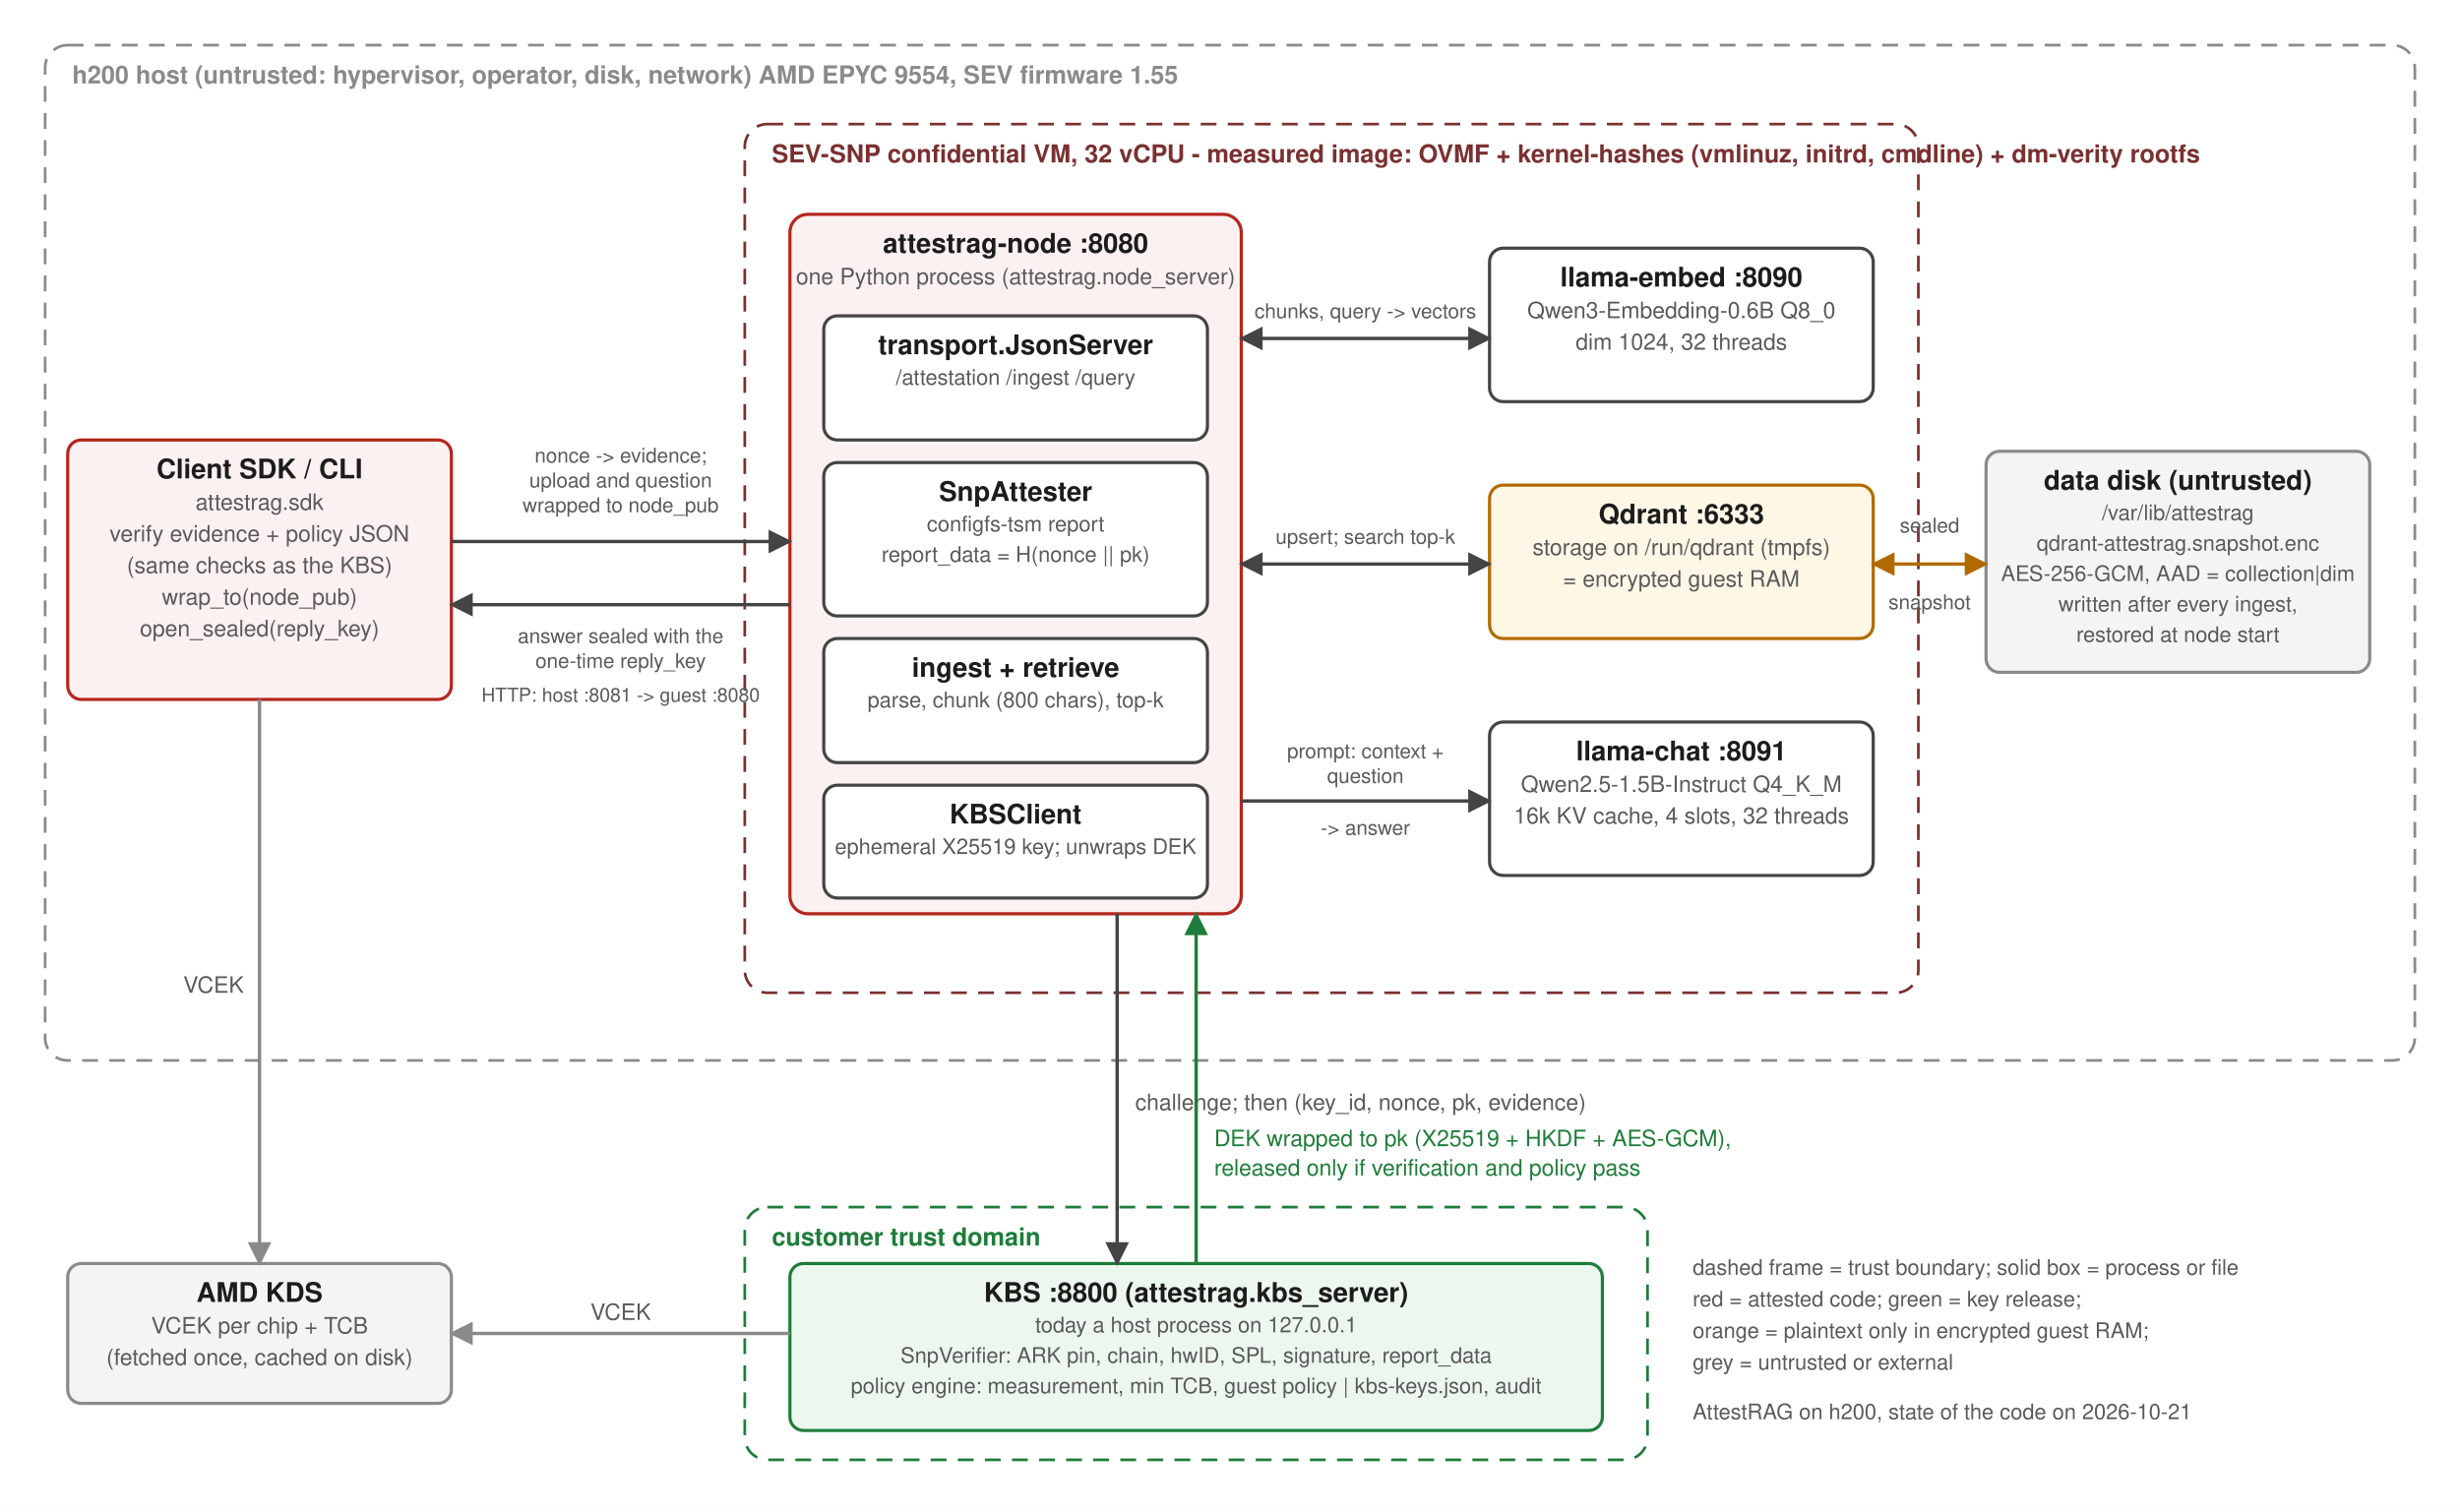
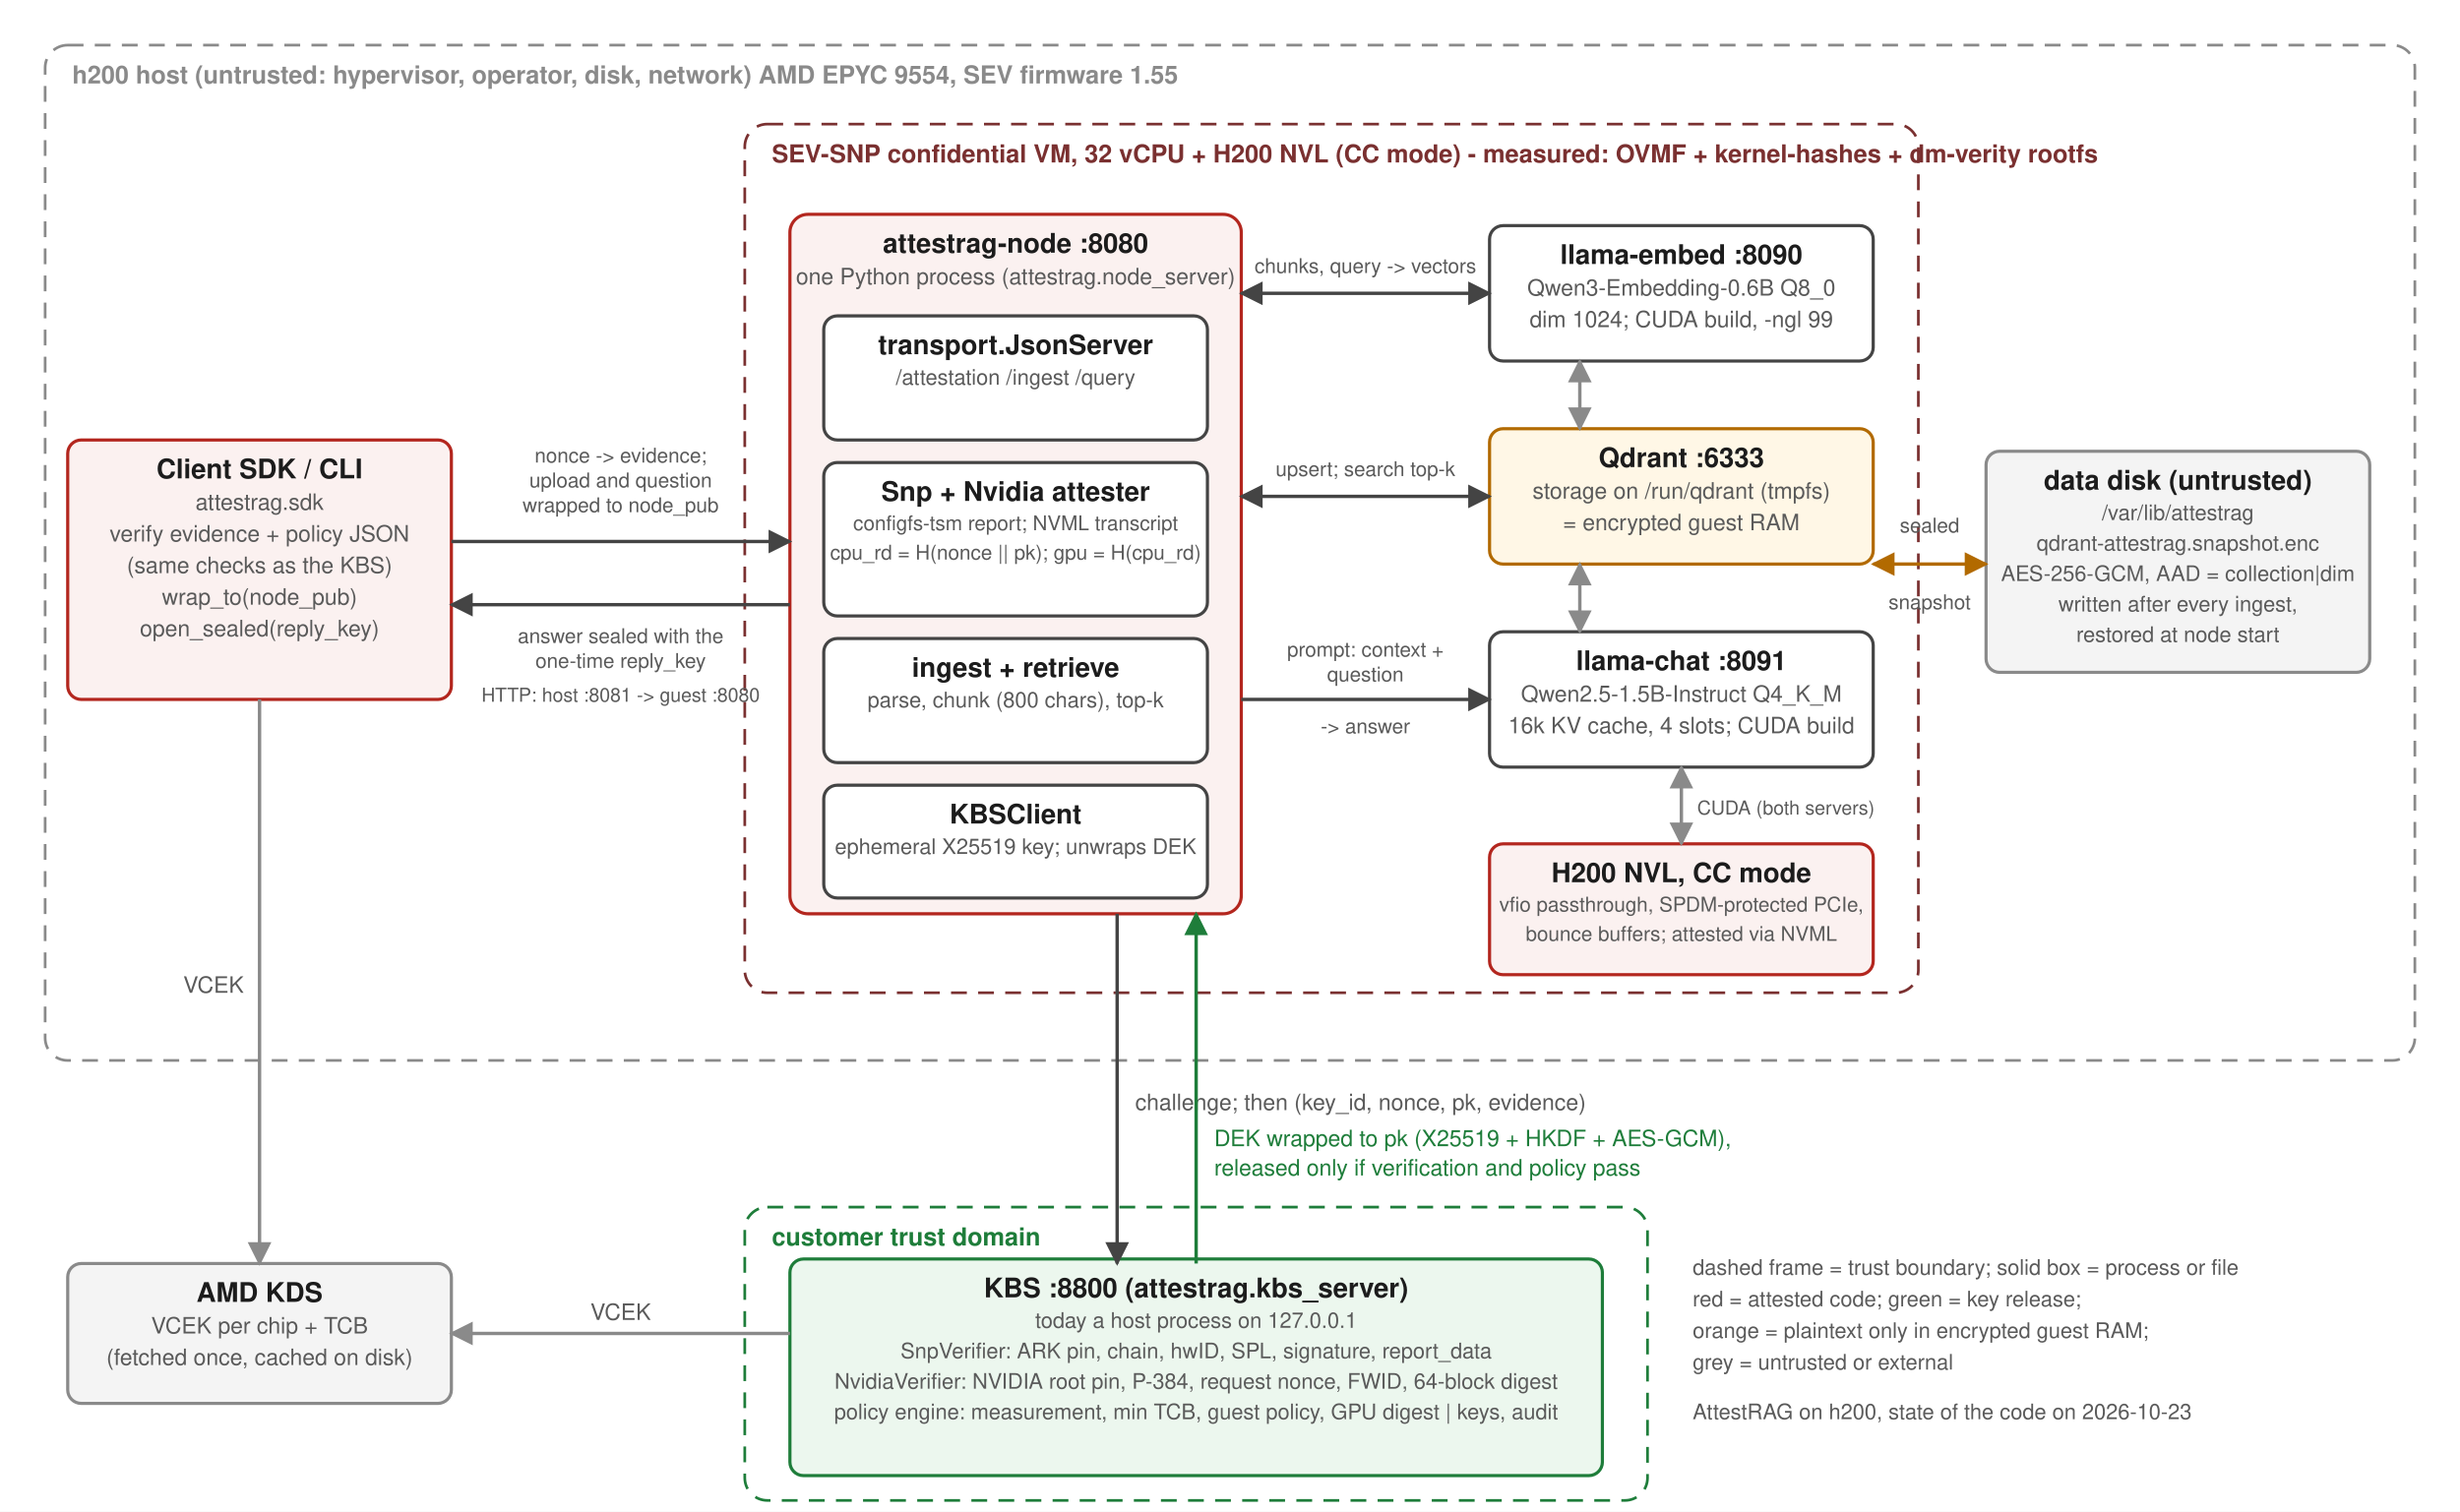
<svg xmlns="http://www.w3.org/2000/svg" viewBox="0 0 1090 670" width="1090" height="670" font-family="Helvetica, Arial, 'Liberation Sans', sans-serif">
  <rect width="1090" height="670" fill="#ffffff" />
  <defs>
    <marker id="ae-default" viewBox="0 0 10 10" refX="9" refY="5" markerWidth="7" markerHeight="7" orient="auto">
      <path d="M0,0 L10,5 L0,10 z" fill="#444444" />
    </marker>
    <marker id="as-default" viewBox="0 0 10 10" refX="1" refY="5" markerWidth="7" markerHeight="7" orient="auto">
      <path d="M10,0 L0,5 L10,10 z" fill="#444444" />
    </marker>
    <marker id="ae-primary" viewBox="0 0 10 10" refX="9" refY="5" markerWidth="7" markerHeight="7" orient="auto">
      <path d="M0,0 L10,5 L0,10 z" fill="#b3261e" />
    </marker>
    <marker id="as-primary" viewBox="0 0 10 10" refX="1" refY="5" markerWidth="7" markerHeight="7" orient="auto">
      <path d="M10,0 L0,5 L10,10 z" fill="#b3261e" />
    </marker>
    <marker id="ae-accent" viewBox="0 0 10 10" refX="9" refY="5" markerWidth="7" markerHeight="7" orient="auto">
      <path d="M0,0 L10,5 L0,10 z" fill="#b26a00" />
    </marker>
    <marker id="as-accent" viewBox="0 0 10 10" refX="1" refY="5" markerWidth="7" markerHeight="7" orient="auto">
      <path d="M10,0 L0,5 L10,10 z" fill="#b26a00" />
    </marker>
    <marker id="ae-ok" viewBox="0 0 10 10" refX="9" refY="5" markerWidth="7" markerHeight="7" orient="auto">
      <path d="M0,0 L10,5 L0,10 z" fill="#1e7d3a" />
    </marker>
    <marker id="as-ok" viewBox="0 0 10 10" refX="1" refY="5" markerWidth="7" markerHeight="7" orient="auto">
      <path d="M10,0 L0,5 L10,10 z" fill="#1e7d3a" />
    </marker>
    <marker id="ae-muted" viewBox="0 0 10 10" refX="9" refY="5" markerWidth="7" markerHeight="7" orient="auto">
      <path d="M0,0 L10,5 L0,10 z" fill="#8a8a8a" />
    </marker>
    <marker id="as-muted" viewBox="0 0 10 10" refX="1" refY="5" markerWidth="7" markerHeight="7" orient="auto">
      <path d="M10,0 L0,5 L10,10 z" fill="#8a8a8a" />
    </marker>
  </defs>
  <rect x="20" y="20" width="1050" height="450" rx="10" fill="none" stroke="#8a8a8a" stroke-width="1.2" stroke-dasharray="7 5" />
  <text x="32" y="37" font-size="11" font-weight="bold" text-anchor="start" fill="#8a8a8a" font-family="Helvetica, Arial, 'Liberation Sans', sans-serif">h200 host (untrusted: hypervisor, operator, disk, network)   AMD EPYC 9554, SEV firmware 1.55</text>
  <rect x="330" y="55" width="520" height="385" rx="10" fill="none" stroke="#7a3030" stroke-width="1.2" stroke-dasharray="7 5" />
-   <text x="342" y="72" font-size="11" font-weight="bold" text-anchor="start" fill="#7a3030" font-family="Helvetica, Arial, 'Liberation Sans', sans-serif">SEV-SNP confidential VM, 32 vCPU - measured image: OVMF + kernel-hashes (vmlinuz, initrd, cmdline) + dm-verity rootfs</text>
-   <rect x="330" y="535" width="400" height="112" rx="10" fill="none" stroke="#1e7d3a" stroke-width="1.2" stroke-dasharray="7 5" />
+   <text x="342" y="72" font-size="11" font-weight="bold" text-anchor="start" fill="#7a3030" font-family="Helvetica, Arial, 'Liberation Sans', sans-serif">SEV-SNP confidential VM, 32 vCPU + H200 NVL (CC mode) - measured: OVMF + kernel-hashes + dm-verity rootfs</text>
+   <rect x="330" y="535" width="400" height="130" rx="10" fill="none" stroke="#1e7d3a" stroke-width="1.2" stroke-dasharray="7 5" />
  <text x="342" y="552" font-size="11" font-weight="bold" text-anchor="start" fill="#1e7d3a" font-family="Helvetica, Arial, 'Liberation Sans', sans-serif">customer trust domain</text>
  <rect x="30" y="195" width="170" height="115" rx="6" fill="#fbf1f0" stroke="#b3261e" stroke-width="1.4" />
  <text x="115.0" y="212" font-size="12" font-weight="bold" text-anchor="middle" fill="#1c1c1c" font-family="Helvetica, Arial, 'Liberation Sans', sans-serif">Client SDK / CLI</text>
  <text x="115.0" y="226" font-size="10" font-weight="normal" text-anchor="middle" fill="#5a5a5a" font-family="Helvetica, Arial, 'Liberation Sans', sans-serif">attestrag.sdk</text>
  <text x="115.0" y="240" font-size="10" font-weight="normal" text-anchor="middle" fill="#5a5a5a" font-family="Helvetica, Arial, 'Liberation Sans', sans-serif">verify evidence + policy JSON</text>
  <text x="115.0" y="254" font-size="10" font-weight="normal" text-anchor="middle" fill="#5a5a5a" font-family="Helvetica, Arial, 'Liberation Sans', sans-serif">(same checks as the KBS)</text>
  <text x="115.0" y="268" font-size="10" font-weight="normal" text-anchor="middle" fill="#5a5a5a" font-family="Helvetica, Arial, 'Liberation Sans', sans-serif">wrap_to(node_pub)</text>
  <text x="115.0" y="282" font-size="10" font-weight="normal" text-anchor="middle" fill="#5a5a5a" font-family="Helvetica, Arial, 'Liberation Sans', sans-serif">open_sealed(reply_key)</text>
  <rect x="350" y="95" width="200" height="310" rx="8" fill="#fbf1f0" stroke="#b3261e" stroke-width="1.4" />
  <text x="450.0" y="112" font-size="12" font-weight="bold" text-anchor="middle" fill="#1c1c1c" font-family="Helvetica, Arial, 'Liberation Sans', sans-serif">attestrag-node :8080</text>
  <text x="450.0" y="126" font-size="10" font-weight="normal" text-anchor="middle" fill="#5a5a5a" font-family="Helvetica, Arial, 'Liberation Sans', sans-serif">one Python process (attestrag.node_server)</text>
  <rect x="365" y="140" width="170" height="55" rx="6" fill="#ffffff" stroke="#444444" stroke-width="1.4" />
  <text x="450.0" y="157" font-size="12" font-weight="bold" text-anchor="middle" fill="#1c1c1c" font-family="Helvetica, Arial, 'Liberation Sans', sans-serif">transport.JsonServer</text>
  <text x="450.0" y="170.5" font-size="9.5" font-weight="normal" text-anchor="middle" fill="#5a5a5a" font-family="Helvetica, Arial, 'Liberation Sans', sans-serif">/attestation  /ingest  /query</text>
  <rect x="365" y="205" width="170" height="68" rx="6" fill="#ffffff" stroke="#444444" stroke-width="1.4" />
-   <text x="450.0" y="222" font-size="12" font-weight="bold" text-anchor="middle" fill="#1c1c1c" font-family="Helvetica, Arial, 'Liberation Sans', sans-serif">SnpAttester</text>
-   <text x="450.0" y="235.5" font-size="9.5" font-weight="normal" text-anchor="middle" fill="#5a5a5a" font-family="Helvetica, Arial, 'Liberation Sans', sans-serif">configfs-tsm report</text>
-   <text x="450.0" y="249.0" font-size="9.5" font-weight="normal" text-anchor="middle" fill="#5a5a5a" font-family="Helvetica, Arial, 'Liberation Sans', sans-serif">report_data = H(nonce || pk)</text>
+   <text x="450.0" y="222" font-size="12" font-weight="bold" text-anchor="middle" fill="#1c1c1c" font-family="Helvetica, Arial, 'Liberation Sans', sans-serif">Snp + Nvidia attester</text>
+   <text x="450.0" y="235" font-size="9" font-weight="normal" text-anchor="middle" fill="#5a5a5a" font-family="Helvetica, Arial, 'Liberation Sans', sans-serif">configfs-tsm report; NVML transcript</text>
+   <text x="450.0" y="248" font-size="9" font-weight="normal" text-anchor="middle" fill="#5a5a5a" font-family="Helvetica, Arial, 'Liberation Sans', sans-serif">cpu_rd = H(nonce || pk); gpu = H(cpu_rd)</text>
  <rect x="365" y="283" width="170" height="55" rx="6" fill="#ffffff" stroke="#444444" stroke-width="1.4" />
  <text x="450.0" y="300" font-size="12" font-weight="bold" text-anchor="middle" fill="#1c1c1c" font-family="Helvetica, Arial, 'Liberation Sans', sans-serif">ingest + retrieve</text>
  <text x="450.0" y="313.5" font-size="9.5" font-weight="normal" text-anchor="middle" fill="#5a5a5a" font-family="Helvetica, Arial, 'Liberation Sans', sans-serif">parse, chunk (800 chars), top-k</text>
  <rect x="365" y="348" width="170" height="50" rx="6" fill="#ffffff" stroke="#444444" stroke-width="1.4" />
  <text x="450.0" y="365" font-size="12" font-weight="bold" text-anchor="middle" fill="#1c1c1c" font-family="Helvetica, Arial, 'Liberation Sans', sans-serif">KBSClient</text>
  <text x="450.0" y="378.5" font-size="9.5" font-weight="normal" text-anchor="middle" fill="#5a5a5a" font-family="Helvetica, Arial, 'Liberation Sans', sans-serif">ephemeral X25519 key; unwraps DEK</text>
-   <rect x="660" y="110" width="170" height="68" rx="6" fill="#ffffff" stroke="#444444" stroke-width="1.4" />
-   <text x="745.0" y="127" font-size="12" font-weight="bold" text-anchor="middle" fill="#1c1c1c" font-family="Helvetica, Arial, 'Liberation Sans', sans-serif">llama-embed :8090</text>
-   <text x="745.0" y="141" font-size="10" font-weight="normal" text-anchor="middle" fill="#5a5a5a" font-family="Helvetica, Arial, 'Liberation Sans', sans-serif">Qwen3-Embedding-0.6B Q8_0</text>
-   <text x="745.0" y="155" font-size="10" font-weight="normal" text-anchor="middle" fill="#5a5a5a" font-family="Helvetica, Arial, 'Liberation Sans', sans-serif">dim 1024, 32 threads</text>
-   <rect x="660" y="215" width="170" height="68" rx="6" fill="#fff7e6" stroke="#b26a00" stroke-width="1.4" />
-   <text x="745.0" y="232" font-size="12" font-weight="bold" text-anchor="middle" fill="#1c1c1c" font-family="Helvetica, Arial, 'Liberation Sans', sans-serif">Qdrant :6333</text>
-   <text x="745.0" y="246" font-size="10" font-weight="normal" text-anchor="middle" fill="#5a5a5a" font-family="Helvetica, Arial, 'Liberation Sans', sans-serif">storage on /run/qdrant (tmpfs)</text>
-   <text x="745.0" y="260" font-size="10" font-weight="normal" text-anchor="middle" fill="#5a5a5a" font-family="Helvetica, Arial, 'Liberation Sans', sans-serif">= encrypted guest RAM</text>
-   <rect x="660" y="320" width="170" height="68" rx="6" fill="#ffffff" stroke="#444444" stroke-width="1.4" />
-   <text x="745.0" y="337" font-size="12" font-weight="bold" text-anchor="middle" fill="#1c1c1c" font-family="Helvetica, Arial, 'Liberation Sans', sans-serif">llama-chat :8091</text>
-   <text x="745.0" y="351" font-size="10" font-weight="normal" text-anchor="middle" fill="#5a5a5a" font-family="Helvetica, Arial, 'Liberation Sans', sans-serif">Qwen2.5-1.5B-Instruct Q4_K_M</text>
-   <text x="745.0" y="365" font-size="10" font-weight="normal" text-anchor="middle" fill="#5a5a5a" font-family="Helvetica, Arial, 'Liberation Sans', sans-serif">16k KV cache, 4 slots, 32 threads</text>
+   <rect x="660" y="100" width="170" height="60" rx="6" fill="#ffffff" stroke="#444444" stroke-width="1.4" />
+   <text x="745.0" y="117" font-size="12" font-weight="bold" text-anchor="middle" fill="#1c1c1c" font-family="Helvetica, Arial, 'Liberation Sans', sans-serif">llama-embed :8090</text>
+   <text x="745.0" y="131" font-size="10" font-weight="normal" text-anchor="middle" fill="#5a5a5a" font-family="Helvetica, Arial, 'Liberation Sans', sans-serif">Qwen3-Embedding-0.6B Q8_0</text>
+   <text x="745.0" y="145" font-size="10" font-weight="normal" text-anchor="middle" fill="#5a5a5a" font-family="Helvetica, Arial, 'Liberation Sans', sans-serif">dim 1024; CUDA build, -ngl 99</text>
+   <rect x="660" y="190" width="170" height="60" rx="6" fill="#fff7e6" stroke="#b26a00" stroke-width="1.4" />
+   <text x="745.0" y="207" font-size="12" font-weight="bold" text-anchor="middle" fill="#1c1c1c" font-family="Helvetica, Arial, 'Liberation Sans', sans-serif">Qdrant :6333</text>
+   <text x="745.0" y="221" font-size="10" font-weight="normal" text-anchor="middle" fill="#5a5a5a" font-family="Helvetica, Arial, 'Liberation Sans', sans-serif">storage on /run/qdrant (tmpfs)</text>
+   <text x="745.0" y="235" font-size="10" font-weight="normal" text-anchor="middle" fill="#5a5a5a" font-family="Helvetica, Arial, 'Liberation Sans', sans-serif">= encrypted guest RAM</text>
+   <rect x="660" y="280" width="170" height="60" rx="6" fill="#ffffff" stroke="#444444" stroke-width="1.4" />
+   <text x="745.0" y="297" font-size="12" font-weight="bold" text-anchor="middle" fill="#1c1c1c" font-family="Helvetica, Arial, 'Liberation Sans', sans-serif">llama-chat :8091</text>
+   <text x="745.0" y="311" font-size="10" font-weight="normal" text-anchor="middle" fill="#5a5a5a" font-family="Helvetica, Arial, 'Liberation Sans', sans-serif">Qwen2.5-1.5B-Instruct Q4_K_M</text>
+   <text x="745.0" y="325" font-size="10" font-weight="normal" text-anchor="middle" fill="#5a5a5a" font-family="Helvetica, Arial, 'Liberation Sans', sans-serif">16k KV cache, 4 slots; CUDA build</text>
+   <rect x="660" y="374" width="170" height="58" rx="6" fill="#fbf1f0" stroke="#b3261e" stroke-width="1.4" />
+   <text x="745.0" y="391" font-size="12" font-weight="bold" text-anchor="middle" fill="#1c1c1c" font-family="Helvetica, Arial, 'Liberation Sans', sans-serif">H200 NVL, CC mode</text>
+   <text x="745.0" y="404" font-size="9" font-weight="normal" text-anchor="middle" fill="#5a5a5a" font-family="Helvetica, Arial, 'Liberation Sans', sans-serif">vfio passthrough, SPDM-protected PCIe,</text>
+   <text x="745.0" y="417" font-size="9" font-weight="normal" text-anchor="middle" fill="#5a5a5a" font-family="Helvetica, Arial, 'Liberation Sans', sans-serif">bounce buffers; attested via NVML</text>
+   <path d="M 745,340 L 745,374" fill="none" stroke="#8a8a8a" stroke-width="1.5" marker-end="url(#ae-muted)" marker-start="url(#as-muted)" />
+   <text x="752" y="361" font-size="8.5" font-weight="normal" text-anchor="start" fill="#5a5a5a" font-family="Helvetica, Arial, 'Liberation Sans', sans-serif">CUDA (both servers)</text>
+   <path d="M 700,160 L 700,190" fill="none" stroke="#8a8a8a" stroke-width="1.5" marker-end="url(#ae-muted)" marker-start="url(#as-muted)" />
+   <path d="M 700,250 L 700,280" fill="none" stroke="#8a8a8a" stroke-width="1.5" marker-end="url(#ae-muted)" marker-start="url(#as-muted)" />
  <rect x="880" y="200" width="170" height="98" rx="6" fill="#f4f4f4" stroke="#8a8a8a" stroke-width="1.4" />
  <text x="965.0" y="217" font-size="12" font-weight="bold" text-anchor="middle" fill="#1c1c1c" font-family="Helvetica, Arial, 'Liberation Sans', sans-serif">data disk (untrusted)</text>
  <text x="965.0" y="230.5" font-size="9.5" font-weight="normal" text-anchor="middle" fill="#5a5a5a" font-family="Helvetica, Arial, 'Liberation Sans', sans-serif">/var/lib/attestrag</text>
  <text x="965.0" y="244.0" font-size="9.5" font-weight="normal" text-anchor="middle" fill="#5a5a5a" font-family="Helvetica, Arial, 'Liberation Sans', sans-serif">qdrant-attestrag.snapshot.enc</text>
  <text x="965.0" y="257.5" font-size="9.5" font-weight="normal" text-anchor="middle" fill="#5a5a5a" font-family="Helvetica, Arial, 'Liberation Sans', sans-serif">AES-256-GCM, AAD = collection|dim</text>
  <text x="965.0" y="271.0" font-size="9.5" font-weight="normal" text-anchor="middle" fill="#5a5a5a" font-family="Helvetica, Arial, 'Liberation Sans', sans-serif">written after every ingest,</text>
  <text x="965.0" y="284.5" font-size="9.5" font-weight="normal" text-anchor="middle" fill="#5a5a5a" font-family="Helvetica, Arial, 'Liberation Sans', sans-serif">restored at node start</text>
-   <rect x="350" y="560" width="360" height="74" rx="6" fill="#ecf7ee" stroke="#1e7d3a" stroke-width="1.4" />
-   <text x="530.0" y="577" font-size="12" font-weight="bold" text-anchor="middle" fill="#1c1c1c" font-family="Helvetica, Arial, 'Liberation Sans', sans-serif">KBS :8800  (attestrag.kbs_server)</text>
-   <text x="530.0" y="590.5" font-size="9.5" font-weight="normal" text-anchor="middle" fill="#5a5a5a" font-family="Helvetica, Arial, 'Liberation Sans', sans-serif">today a host process on 127.0.0.1</text>
-   <text x="530.0" y="604.0" font-size="9.5" font-weight="normal" text-anchor="middle" fill="#5a5a5a" font-family="Helvetica, Arial, 'Liberation Sans', sans-serif">SnpVerifier: ARK pin, chain, hwID, SPL, signature, report_data</text>
-   <text x="530.0" y="617.5" font-size="9.5" font-weight="normal" text-anchor="middle" fill="#5a5a5a" font-family="Helvetica, Arial, 'Liberation Sans', sans-serif">policy engine: measurement, min TCB, guest policy  |  kbs-keys.json, audit</text>
+   <rect x="350" y="558" width="360" height="96" rx="6" fill="#ecf7ee" stroke="#1e7d3a" stroke-width="1.4" />
+   <text x="530.0" y="575" font-size="12" font-weight="bold" text-anchor="middle" fill="#1c1c1c" font-family="Helvetica, Arial, 'Liberation Sans', sans-serif">KBS :8800  (attestrag.kbs_server)</text>
+   <text x="530.0" y="588.5" font-size="9.5" font-weight="normal" text-anchor="middle" fill="#5a5a5a" font-family="Helvetica, Arial, 'Liberation Sans', sans-serif">today a host process on 127.0.0.1</text>
+   <text x="530.0" y="602.0" font-size="9.5" font-weight="normal" text-anchor="middle" fill="#5a5a5a" font-family="Helvetica, Arial, 'Liberation Sans', sans-serif">SnpVerifier: ARK pin, chain, hwID, SPL, signature, report_data</text>
+   <text x="530.0" y="615.5" font-size="9.5" font-weight="normal" text-anchor="middle" fill="#5a5a5a" font-family="Helvetica, Arial, 'Liberation Sans', sans-serif">NvidiaVerifier: NVIDIA root pin, P-384, request nonce, FWID, 64-block digest</text>
+   <text x="530.0" y="629.0" font-size="9.5" font-weight="normal" text-anchor="middle" fill="#5a5a5a" font-family="Helvetica, Arial, 'Liberation Sans', sans-serif">policy engine: measurement, min TCB, guest policy, GPU digest  |  keys, audit</text>
  <rect x="30" y="560" width="170" height="62" rx="6" fill="#f4f4f4" stroke="#8a8a8a" stroke-width="1.4" />
  <text x="115.0" y="577" font-size="12" font-weight="bold" text-anchor="middle" fill="#1c1c1c" font-family="Helvetica, Arial, 'Liberation Sans', sans-serif">AMD KDS</text>
  <text x="115.0" y="591" font-size="10" font-weight="normal" text-anchor="middle" fill="#5a5a5a" font-family="Helvetica, Arial, 'Liberation Sans', sans-serif">VCEK per chip + TCB</text>
  <text x="115.0" y="605" font-size="10" font-weight="normal" text-anchor="middle" fill="#5a5a5a" font-family="Helvetica, Arial, 'Liberation Sans', sans-serif">(fetched once, cached on disk)</text>
  <path d="M 200,240 L 350,240" fill="none" stroke="#444444" stroke-width="1.5" marker-end="url(#ae-default)" />
  <text x="275" y="205" font-size="9" font-weight="normal" text-anchor="middle" fill="#5a5a5a" font-family="Helvetica, Arial, 'Liberation Sans', sans-serif">nonce -&gt; evidence;</text>
  <text x="275" y="216" font-size="9" font-weight="normal" text-anchor="middle" fill="#5a5a5a" font-family="Helvetica, Arial, 'Liberation Sans', sans-serif">upload and question</text>
  <text x="275" y="227" font-size="9" font-weight="normal" text-anchor="middle" fill="#5a5a5a" font-family="Helvetica, Arial, 'Liberation Sans', sans-serif">wrapped to node_pub</text>
  <path d="M 350,268 L 200,268" fill="none" stroke="#444444" stroke-width="1.5" marker-end="url(#ae-default)" />
  <text x="275" y="285" font-size="9" font-weight="normal" text-anchor="middle" fill="#5a5a5a" font-family="Helvetica, Arial, 'Liberation Sans', sans-serif">answer sealed with the</text>
  <text x="275" y="296" font-size="9" font-weight="normal" text-anchor="middle" fill="#5a5a5a" font-family="Helvetica, Arial, 'Liberation Sans', sans-serif">one-time reply_key</text>
  <text x="275" y="311" font-size="8.5" font-weight="normal" text-anchor="middle" fill="#5a5a5a" font-family="Helvetica, Arial, 'Liberation Sans', sans-serif">HTTP: host :8081 -&gt; guest :8080</text>
-   <path d="M 550,150 L 660,150" fill="none" stroke="#444444" stroke-width="1.5" marker-end="url(#ae-default)" marker-start="url(#as-default)" />
-   <text x="605" y="141" font-size="9" font-weight="normal" text-anchor="middle" fill="#5a5a5a" font-family="Helvetica, Arial, 'Liberation Sans', sans-serif">chunks, query -&gt; vectors</text>
-   <path d="M 550,250 L 660,250" fill="none" stroke="#444444" stroke-width="1.5" marker-end="url(#ae-default)" marker-start="url(#as-default)" />
-   <text x="605" y="241" font-size="9" font-weight="normal" text-anchor="middle" fill="#5a5a5a" font-family="Helvetica, Arial, 'Liberation Sans', sans-serif">upsert; search top-k</text>
-   <path d="M 550,355 L 660,355" fill="none" stroke="#444444" stroke-width="1.5" marker-end="url(#ae-default)" />
-   <text x="605" y="336" font-size="9" font-weight="normal" text-anchor="middle" fill="#5a5a5a" font-family="Helvetica, Arial, 'Liberation Sans', sans-serif">prompt: context +</text>
-   <text x="605" y="347" font-size="9" font-weight="normal" text-anchor="middle" fill="#5a5a5a" font-family="Helvetica, Arial, 'Liberation Sans', sans-serif">question</text>
-   <text x="605" y="370" font-size="9" font-weight="normal" text-anchor="middle" fill="#5a5a5a" font-family="Helvetica, Arial, 'Liberation Sans', sans-serif">-&gt; answer</text>
+   <path d="M 550,130 L 660,130" fill="none" stroke="#444444" stroke-width="1.5" marker-end="url(#ae-default)" marker-start="url(#as-default)" />
+   <text x="605" y="121" font-size="9" font-weight="normal" text-anchor="middle" fill="#5a5a5a" font-family="Helvetica, Arial, 'Liberation Sans', sans-serif">chunks, query -&gt; vectors</text>
+   <path d="M 550,220 L 660,220" fill="none" stroke="#444444" stroke-width="1.5" marker-end="url(#ae-default)" marker-start="url(#as-default)" />
+   <text x="605" y="211" font-size="9" font-weight="normal" text-anchor="middle" fill="#5a5a5a" font-family="Helvetica, Arial, 'Liberation Sans', sans-serif">upsert; search top-k</text>
+   <path d="M 550,310 L 660,310" fill="none" stroke="#444444" stroke-width="1.5" marker-end="url(#ae-default)" />
+   <text x="605" y="291" font-size="9" font-weight="normal" text-anchor="middle" fill="#5a5a5a" font-family="Helvetica, Arial, 'Liberation Sans', sans-serif">prompt: context +</text>
+   <text x="605" y="302" font-size="9" font-weight="normal" text-anchor="middle" fill="#5a5a5a" font-family="Helvetica, Arial, 'Liberation Sans', sans-serif">question</text>
+   <text x="605" y="325" font-size="9" font-weight="normal" text-anchor="middle" fill="#5a5a5a" font-family="Helvetica, Arial, 'Liberation Sans', sans-serif">-&gt; answer</text>
  <path d="M 830,250 L 880,250" fill="none" stroke="#b26a00" stroke-width="1.5" marker-end="url(#ae-accent)" marker-start="url(#as-accent)" />
  <text x="855" y="236" font-size="9" font-weight="normal" text-anchor="middle" fill="#5a5a5a" font-family="Helvetica, Arial, 'Liberation Sans', sans-serif">sealed</text>
  <text x="855" y="270" font-size="9" font-weight="normal" text-anchor="middle" fill="#5a5a5a" font-family="Helvetica, Arial, 'Liberation Sans', sans-serif">snapshot</text>
  <path d="M 495,405 L 495,560" fill="none" stroke="#444444" stroke-width="1.5" marker-end="url(#ae-default)" />
  <text x="503" y="492" font-size="10" font-weight="normal" text-anchor="start" fill="#5a5a5a" font-family="Helvetica, Arial, 'Liberation Sans', sans-serif">challenge; then (key_id, nonce, pk, evidence)</text>
  <path d="M 530,560 L 530,405" fill="none" stroke="#1e7d3a" stroke-width="1.5" marker-end="url(#ae-ok)" />
  <text x="538" y="508" font-size="10" font-weight="normal" text-anchor="start" fill="#1e7d3a" font-family="Helvetica, Arial, 'Liberation Sans', sans-serif">DEK wrapped to pk (X25519 + HKDF + AES-GCM),</text>
  <text x="538" y="521" font-size="10" font-weight="normal" text-anchor="start" fill="#1e7d3a" font-family="Helvetica, Arial, 'Liberation Sans', sans-serif">released only if verification and policy pass</text>
  <path d="M 115,310 L 115,560" fill="none" stroke="#8a8a8a" stroke-width="1.5" marker-end="url(#ae-muted)" />
  <text x="108" y="440" font-size="10" font-weight="normal" text-anchor="end" fill="#5a5a5a" font-family="Helvetica, Arial, 'Liberation Sans', sans-serif">VCEK</text>
  <path d="M 350,591 L 200,591" fill="none" stroke="#8a8a8a" stroke-width="1.5" marker-end="url(#ae-muted)" />
  <text x="275" y="585" font-size="10" font-weight="normal" text-anchor="middle" fill="#5a5a5a" font-family="Helvetica, Arial, 'Liberation Sans', sans-serif">VCEK</text>
  <text x="750" y="565" font-size="9.5" font-weight="normal" text-anchor="start" fill="#5a5a5a" font-family="Helvetica, Arial, 'Liberation Sans', sans-serif">dashed frame = trust boundary; solid box = process or file</text>
  <text x="750" y="579" font-size="9.5" font-weight="normal" text-anchor="start" fill="#5a5a5a" font-family="Helvetica, Arial, 'Liberation Sans', sans-serif">red = attested code;  green = key release;</text>
  <text x="750" y="593" font-size="9.5" font-weight="normal" text-anchor="start" fill="#5a5a5a" font-family="Helvetica, Arial, 'Liberation Sans', sans-serif">orange = plaintext only in encrypted guest RAM;</text>
  <text x="750" y="607" font-size="9.5" font-weight="normal" text-anchor="start" fill="#5a5a5a" font-family="Helvetica, Arial, 'Liberation Sans', sans-serif">grey = untrusted or external</text>
-   <text x="750" y="629" font-size="9.5" font-weight="normal" text-anchor="start" fill="#5a5a5a" font-family="Helvetica, Arial, 'Liberation Sans', sans-serif">AttestRAG on h200, state of the code on 2026-10-21</text>
+   <text x="750" y="629" font-size="9.5" font-weight="normal" text-anchor="start" fill="#5a5a5a" font-family="Helvetica, Arial, 'Liberation Sans', sans-serif">AttestRAG on h200, state of the code on 2026-10-23</text>
</svg>
